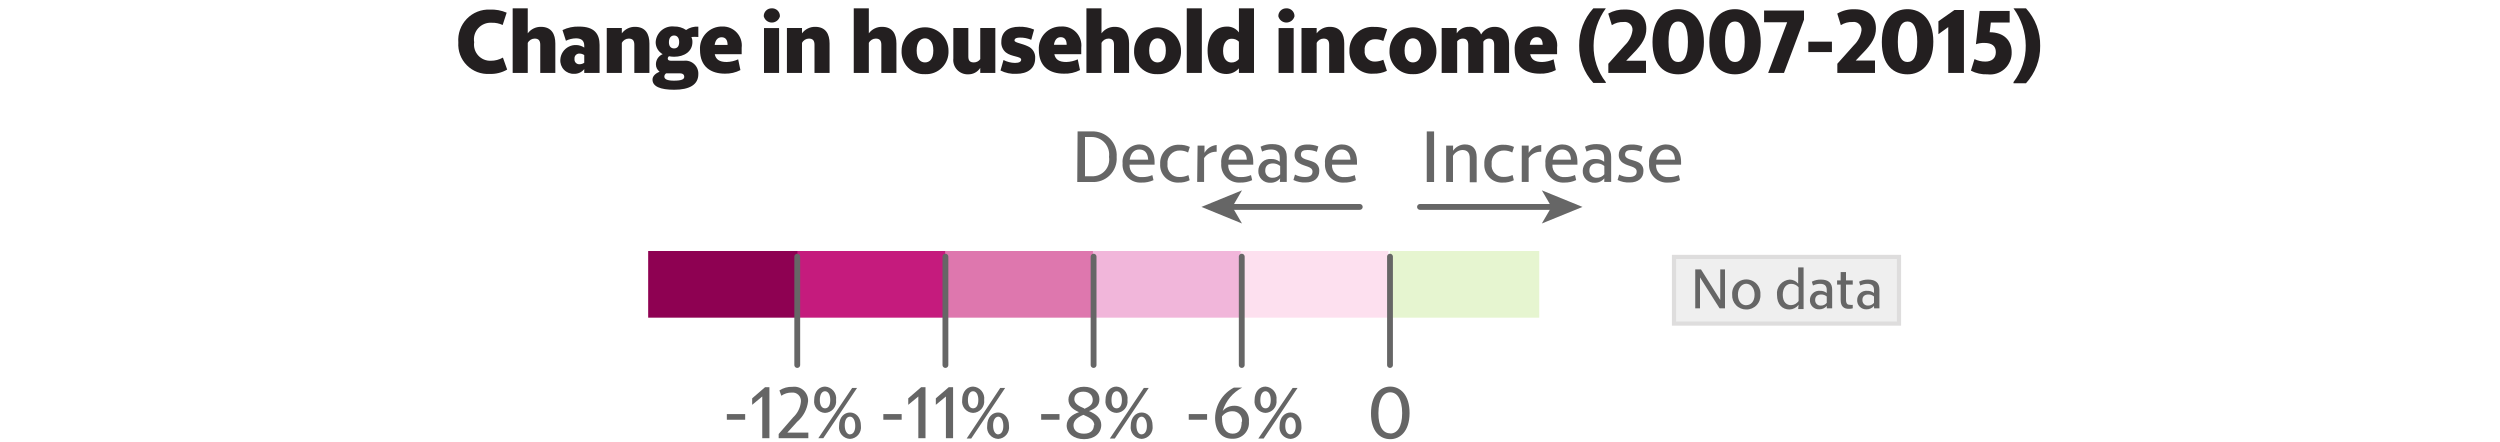
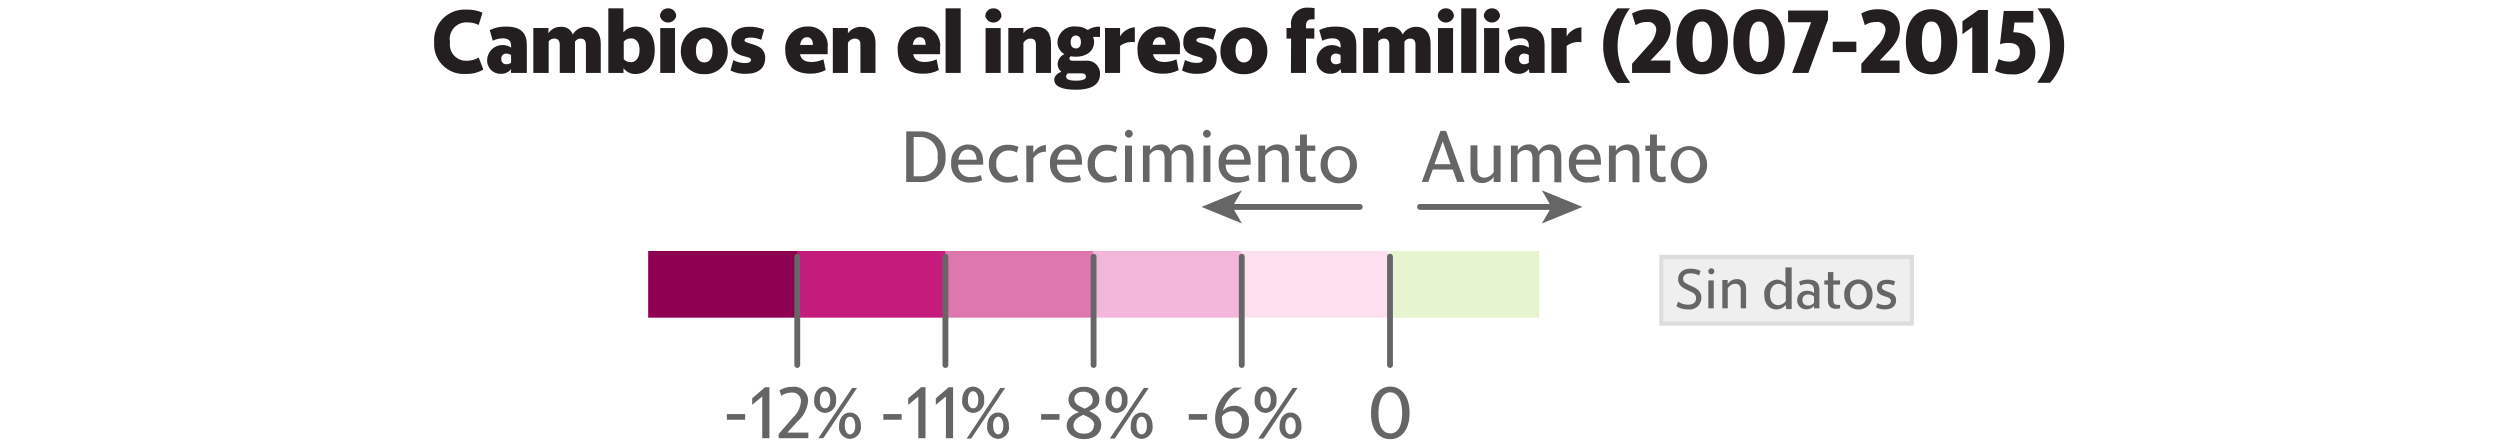
<svg xmlns="http://www.w3.org/2000/svg" viewBox="0 0 300 53">
  <g id="Work_area" data-name="Work area">
    <rect x="148.7" y="30.12" width="17.91" height="8" fill="#fde0ef" />
    <rect x="130.97" y="30.12" width="17.91" height="8" fill="#f1b6da" />
    <rect x="113.24" y="30.12" width="17.91" height="8" fill="#de77ae" />
    <rect x="95.51" y="30.12" width="17.91" height="8" fill="#c51b7d" />
    <rect x="77.78" y="30.12" width="17.91" height="8" fill="#8e0152" />
    <rect x="166.8" y="30.12" width="17.91" height="8" fill="#e6f5d0" />
    <line x1="95.67" y1="30.8" x2="95.67" y2="43.8" fill="none" stroke="#666" stroke-linecap="round" stroke-linejoin="round" stroke-width="0.7" />
    <line x1="113.45" y1="30.8" x2="113.45" y2="43.8" fill="none" stroke="#666" stroke-linecap="round" stroke-linejoin="round" stroke-width="0.7" />
    <line x1="131.23" y1="30.8" x2="131.23" y2="43.8" fill="none" stroke="#666" stroke-linecap="round" stroke-linejoin="round" stroke-width="0.7" />
    <line x1="149.01" y1="30.8" x2="149.01" y2="43.8" fill="none" stroke="#666" stroke-linecap="round" stroke-linejoin="round" stroke-width="0.7" />
    <line x1="166.8" y1="30.8" x2="166.8" y2="43.8" fill="none" stroke="#666" stroke-linecap="round" stroke-linejoin="round" stroke-width="0.7" />
    <path d="M87.22,50.37v-.68h2.2v.68Z" fill="#656565" />
    <path d="M91.47,47.58l-1.21,1V47.8l1.55-1.34h.52v6.12h-.86Z" fill="#656565" />
    <path d="M93.44,52.58v-.5l1.74-2a2.94,2.94,0,0,0,.93-1.87A1,1,0,0,0,95,47.11a2.08,2.08,0,0,0-1.24.38l-.23-.64a2.67,2.67,0,0,1,1.56-.43,1.66,1.66,0,0,1,1.88,1.74,3.77,3.77,0,0,1-1.31,2.45l-1.18,1.3H97v.67Z" fill="#656565" />
    <path d="M99,49.55A1.37,1.37,0,0,1,97.7,48c0-1.05.63-1.61,1.31-1.61A1.42,1.42,0,0,1,100.33,48,1.38,1.38,0,0,1,99,49.55Zm3.26-3h.59L98.8,52.58h-.6ZM99,49c.34,0,.63-.29.63-1s-.29-1.05-.63-1.05-.62.33-.62,1.05S98.68,49,99,49Zm3,3.67a1.38,1.38,0,0,1-1.31-1.57c0-1.05.63-1.6,1.31-1.6s1.31.55,1.31,1.6A1.39,1.39,0,0,1,102,52.67Zm0-.55c.32,0,.63-.3.63-1S102.36,50,102,50s-.63.33-.63,1.05S101.69,52.13,102,52.13Z" fill="#656565" />
    <path d="M106,50.37v-.68h2.2v.68Z" fill="#656565" />
    <path d="M110.2,47.58l-1.21,1V47.8l1.55-1.34h.52v6.12h-.86Z" fill="#656565" />
    <path d="M113.51,47.58l-1.21,1V47.8l1.55-1.34h.52v6.12h-.86Z" fill="#656565" />
    <path d="M116.77,49.55A1.37,1.37,0,0,1,115.46,48c0-1.05.63-1.61,1.31-1.61A1.42,1.42,0,0,1,118.1,48,1.38,1.38,0,0,1,116.77,49.55Zm3.26-3h.59l-4.07,6.07H116ZM116.77,49c.34,0,.63-.29.63-1s-.29-1.05-.63-1.05-.62.33-.62,1.05S116.44,49,116.77,49Zm3,3.67a1.38,1.38,0,0,1-1.31-1.57c0-1.05.63-1.6,1.31-1.6s1.31.55,1.31,1.6A1.39,1.39,0,0,1,119.8,52.67Zm0-.55c.32,0,.63-.3.63-1S120.12,50,119.8,50s-.63.33-.63,1.05S119.46,52.13,119.8,52.13Z" fill="#656565" />
    <path d="M124.94,50.37v-.68h2.2v.68Z" fill="#656565" />
    <path d="M128,51.06c0-.83.69-1.34,1.48-1.6-.73-.32-1.27-.74-1.27-1.52s.7-1.53,1.86-1.53,1.86.64,1.86,1.49-.54,1.14-1.25,1.43c.85.36,1.47.84,1.47,1.66,0,1-.82,1.71-2.06,1.71S128,52,128,51.06Zm3.32,0c0-.6-.48-.93-1.31-1.28-.66.27-1.19.66-1.19,1.26s.45,1,1.26,1S131.27,51.61,131.27,51Zm-1.19-2c.6-.27,1-.52,1-1.07S130.73,47,130,47s-1.08.39-1.08.91S129.46,48.74,130.09,49Z" fill="#656565" />
    <path d="M134,49.55A1.37,1.37,0,0,1,132.66,48c0-1.05.63-1.61,1.31-1.61A1.42,1.42,0,0,1,135.3,48,1.38,1.38,0,0,1,134,49.55Zm3.26-3h.59l-4.07,6.07h-.6ZM134,49c.34,0,.63-.29.63-1s-.29-1.05-.63-1.05-.62.33-.62,1.05S133.64,49,134,49Zm3,3.67a1.38,1.38,0,0,1-1.31-1.57c0-1.05.63-1.6,1.31-1.6s1.31.55,1.31,1.6A1.39,1.39,0,0,1,137,52.67Zm0-.55c.32,0,.63-.3.63-1S137.32,50,137,50s-.63.33-.63,1.05S136.66,52.13,137,52.13Z" fill="#656565" />
    <path d="M142.65,50.37v-.68h2.2v.68Z" fill="#656565" />
    <path d="M145.81,50.14a4.2,4.2,0,0,1,2.26-3.63h1v0a4.72,4.72,0,0,0-2.35,2.81,1.82,1.82,0,0,1,1.39-.63,1.73,1.73,0,0,1,1.76,1.89,1.9,1.9,0,0,1-1.93,2.07C146.62,52.69,145.81,51.75,145.81,50.14Zm3.23.48a1.12,1.12,0,0,0-1.16-1.27,1.53,1.53,0,0,0-1.24.62,1.64,1.64,0,0,0,0,.21c0,1.21.5,1.86,1.28,1.86S149,51.49,149,50.61Z" fill="#656565" />
    <path d="M151.86,49.55A1.37,1.37,0,0,1,150.55,48c0-1.05.63-1.61,1.31-1.61A1.42,1.42,0,0,1,153.18,48,1.38,1.38,0,0,1,151.86,49.55Zm3.26-3h.59l-4.07,6.07H151ZM151.86,49c.34,0,.63-.29.63-1s-.29-1.05-.63-1.05-.62.33-.62,1.05S151.53,49,151.86,49Zm3,3.67a1.38,1.38,0,0,1-1.31-1.57c0-1.05.63-1.6,1.31-1.6s1.31.55,1.31,1.6A1.39,1.39,0,0,1,154.89,52.67Zm0-.55c.32,0,.63-.3.63-1s-.31-1.05-.63-1.05-.63.33-.63,1.05S154.54,52.13,154.89,52.13Z" fill="#656565" />
    <path d="M166.83,52.7c-1.21,0-2.32-.91-2.31-3.12s1.11-3.19,2.31-3.19,2.33,1,2.32,3.19S168,52.7,166.83,52.7Zm0-.68c.82,0,1.43-.76,1.43-2.45s-.61-2.49-1.43-2.49-1.41.81-1.42,2.49S166,52,166.83,52Z" fill="#656565" />
    <line x1="170.4" y1="24.83" x2="186.44" y2="24.83" fill="none" stroke="#666" stroke-linecap="round" stroke-linejoin="round" stroke-width="0.7" />
    <polygon points="189.9 24.83 185.02 26.82 186.18 24.83 185.02 22.84 189.9 24.83" fill="#666" />
    <line x1="147.63" y1="24.83" x2="163.17" y2="24.83" fill="none" stroke="#666" stroke-linecap="round" stroke-linejoin="round" stroke-width="0.7" />
    <polygon points="144.17 24.83 149.04 26.82 147.88 24.83 149.04 22.84 144.17 24.83" fill="#666" />
-     <path d="M129.31,15.77H131a2.87,2.87,0,0,1,3,3.07,2.81,2.81,0,0,1-3,3h-1.73Zm.89.67v4.71H131a2,2,0,0,0,2.08-2.32,2.1,2.1,0,0,0-2.1-2.39Z" fill="#666" />
-     <path d="M137,21.91a2.14,2.14,0,0,1-2.29-2.31,2.08,2.08,0,0,1,2-2.27c1.11,0,1.84.73,1.84,2.11v.32h-3a1.39,1.39,0,0,0,1.53,1.49,2.83,2.83,0,0,0,1.2-.24l.14.61A3.2,3.2,0,0,1,137,21.91Zm-1.42-2.75h2.2c-.05-.87-.46-1.22-1.07-1.22S135.68,18.38,135.56,19.17Z" fill="#666" />
-     <path d="M142.76,21.63a2.81,2.81,0,0,1-1.32.28,2.1,2.1,0,0,1-2.22-2.24,2.18,2.18,0,0,1,2.28-2.3,2.9,2.9,0,0,1,1.28.26l-.21.67a2.14,2.14,0,0,0-1-.24,1.45,1.45,0,0,0-1.47,1.61,1.39,1.39,0,0,0,1.45,1.57,2.38,2.38,0,0,0,1.06-.23Z" fill="#666" />
-     <path d="M143.71,17.47h.83v.87A1.86,1.86,0,0,1,146,17.4v.81a1.72,1.72,0,0,0-1.51.76v2.86h-.83Z" fill="#666" />
-     <path d="M148.84,21.91a2.14,2.14,0,0,1-2.29-2.31,2.08,2.08,0,0,1,2-2.27c1.11,0,1.84.73,1.84,2.11v.32h-3a1.39,1.39,0,0,0,1.53,1.49,2.83,2.83,0,0,0,1.2-.24l.14.61A3.2,3.2,0,0,1,148.84,21.91Zm-1.42-2.75h2.2c-.05-.87-.46-1.22-1.07-1.22S147.53,18.38,147.42,19.17Z" fill="#666" />
-     <path d="M153.62,21.4a1.45,1.45,0,0,1-1.14.53A1.37,1.37,0,0,1,151,20.49a1.42,1.42,0,0,1,1.57-1.41,1.54,1.54,0,0,1,1,.33v-.47c0-.72-.4-1-1.05-1a2.5,2.5,0,0,0-1.07.25l-.18-.59a3,3,0,0,1,1.4-.31c1.18,0,1.74.54,1.74,1.54v3h-.83Zm0-.48v-1a1.34,1.34,0,0,0-.86-.31c-.52,0-.93.24-.93.83a.82.82,0,0,0,.87.89A1.14,1.14,0,0,0,153.62,20.92Z" fill="#666" />
-     <path d="M156.89,18c-.49,0-.78.14-.78.55,0,.6.88.58,1.56.91a1.08,1.08,0,0,1,.64,1.08c0,.83-.62,1.36-1.66,1.36a3,3,0,0,1-1.44-.3l.19-.65a2.5,2.5,0,0,0,1.19.29c.68,0,.91-.28.91-.65,0-.64-.95-.59-1.58-1a1.1,1.1,0,0,1-.57-1c0-.81.6-1.25,1.51-1.25a3.5,3.5,0,0,1,1.34.23l-.18.65A2.83,2.83,0,0,0,156.89,18Z" fill="#666" />
-     <path d="M161.28,21.91A2.14,2.14,0,0,1,159,19.6a2.08,2.08,0,0,1,2-2.27c1.11,0,1.84.73,1.84,2.11v.32h-3a1.39,1.39,0,0,0,1.53,1.49,2.83,2.83,0,0,0,1.2-.24l.14.61A3.2,3.2,0,0,1,161.28,21.91Zm-1.42-2.75h2.2c-.05-.87-.46-1.22-1.07-1.22S160,18.38,159.85,19.17Z" fill="#666" />
-     <path d="M171.21,15.77h.88v6.07h-.88Z" fill="#666" />
-     <path d="M173.54,21.83V17.47h.83v.62a1.74,1.74,0,0,1,1.41-.76c.95,0,1.42.55,1.42,1.54v3h-.83V19c0-.7-.31-1-.89-1a1.38,1.38,0,0,0-1.12.7v3.14Z" fill="#666" />
-     <path d="M181.66,21.63a2.81,2.81,0,0,1-1.32.28,2.1,2.1,0,0,1-2.22-2.24,2.18,2.18,0,0,1,2.28-2.3,2.9,2.9,0,0,1,1.28.26l-.21.67a2.14,2.14,0,0,0-1-.24A1.45,1.45,0,0,0,179,19.66a1.39,1.39,0,0,0,1.45,1.57,2.38,2.38,0,0,0,1.06-.23Z" fill="#666" />
-     <path d="M182.61,17.47h.83v.87a1.86,1.86,0,0,1,1.51-.94v.81a1.72,1.72,0,0,0-1.51.76v2.86h-.83Z" fill="#666" />
-     <path d="M187.74,21.91a2.14,2.14,0,0,1-2.29-2.31,2.08,2.08,0,0,1,2-2.27c1.11,0,1.84.73,1.84,2.11v.32h-3a1.39,1.39,0,0,0,1.53,1.49A2.83,2.83,0,0,0,189,21l.14.61A3.2,3.2,0,0,1,187.74,21.91Zm-1.42-2.75h2.2c-.05-.87-.46-1.22-1.07-1.22S186.43,18.38,186.32,19.17Z" fill="#666" />
-     <path d="M192.52,21.4a1.45,1.45,0,0,1-1.14.53,1.37,1.37,0,0,1-1.45-1.44,1.42,1.42,0,0,1,1.57-1.41,1.54,1.54,0,0,1,1,.33v-.47c0-.72-.4-1-1.05-1a2.5,2.5,0,0,0-1.07.25l-.18-.59a3,3,0,0,1,1.4-.31c1.18,0,1.74.54,1.74,1.54v3h-.83Zm0-.48v-1a1.34,1.34,0,0,0-.86-.31c-.52,0-.93.24-.93.83a.82.82,0,0,0,.87.89A1.14,1.14,0,0,0,192.52,20.92Z" fill="#666" />
-     <path d="M195.79,18c-.49,0-.78.14-.78.55,0,.6.88.58,1.56.91a1.08,1.08,0,0,1,.64,1.08c0,.83-.62,1.36-1.66,1.36a3,3,0,0,1-1.44-.3l.19-.65a2.5,2.5,0,0,0,1.19.29c.68,0,.91-.28.91-.65,0-.64-.95-.59-1.58-1a1.1,1.1,0,0,1-.57-1c0-.81.6-1.25,1.51-1.25a3.5,3.5,0,0,1,1.34.23l-.18.65A2.83,2.83,0,0,0,195.79,18Z" fill="#666" />
-     <path d="M200.18,21.91a2.14,2.14,0,0,1-2.29-2.31,2.08,2.08,0,0,1,2-2.27c1.11,0,1.84.73,1.84,2.11v.32h-3a1.39,1.39,0,0,0,1.53,1.49,2.83,2.83,0,0,0,1.2-.24l.14.61A3.2,3.2,0,0,1,200.18,21.91Zm-1.42-2.75H201c-.05-.87-.46-1.22-1.07-1.22S198.87,18.38,198.75,19.17Z" fill="#666" />
-     <path d="M60.86,8.35a3.89,3.89,0,0,1-2.11.52A3.54,3.54,0,0,1,55,5.09a3.65,3.65,0,0,1,3.8-3.94,4.59,4.59,0,0,1,2,.37L60.32,3A2.89,2.89,0,0,0,59,2.73a2,2,0,0,0-2.1,2.34,1.94,1.94,0,0,0,2,2.22,2.9,2.9,0,0,0,1.45-.38Z" fill="#231f20" />
-     <path d="M61.52,8.75V1h1.81V4a1.94,1.94,0,0,1,1.58-.78c1.27,0,1.73.87,1.73,2V8.75H64.83V5.38c0-.51-.2-.75-.67-.75a.94.94,0,0,0-.83.52v3.6Z" fill="#231f20" />
-     <path d="M70.11,8.29a1.49,1.49,0,0,1-1.22.57,1.59,1.59,0,0,1-1.65-1.72,1.85,1.85,0,0,1,2.87-1.43V5.48c0-.71-.48-.88-1-.88a2.83,2.83,0,0,0-1.2.29L67.5,3.61a4.22,4.22,0,0,1,2-.42c1.8,0,2.45.85,2.45,2.2V8.75H70.11Zm0-.77V6.61a1,1,0,0,0-.57-.18.57.57,0,0,0-.6.64.57.57,0,0,0,.6.64A1,1,0,0,0,70.11,7.53Z" fill="#231f20" />
-     <path d="M72.81,8.75V3.36h1.81V4a1.94,1.94,0,0,1,1.58-.78c1.27,0,1.73.87,1.73,2V8.75H76.12V5.38c0-.51-.2-.75-.67-.75a.94.94,0,0,0-.83.52v3.6Z" fill="#231f20" />
-     <path d="M80.9,10.77c-1.68,0-2.6-.4-2.6-1.22,0-.44.39-.75.85-.95a1.06,1.06,0,0,1-.44-.87,1.31,1.31,0,0,1,.81-1.23,1.64,1.64,0,0,1-.84-1.45,2,2,0,0,1,2.23-1.87,2.4,2.4,0,0,1,1.42.42A2.28,2.28,0,0,1,83.8,3.2V4.44a4,4,0,0,0-.83,0,1.36,1.36,0,0,1,.12.61c0,1.14-1,1.76-2.18,1.76a3.2,3.2,0,0,1-.63-.06.35.35,0,0,0-.15.28c0,.17.13.26.41.26h1.51A1.55,1.55,0,0,1,83.8,8.9C83.8,10.18,82.71,10.77,80.9,10.77Zm1.21-1.56c0-.2-.11-.41-.54-.41H79.94a.47.47,0,0,0-.22.39c0,.3.33.49,1.14.49C81.84,9.68,82.11,9.5,82.11,9.21ZM80.89,5.81c.3,0,.61-.16.61-.76s-.31-.79-.61-.79-.61.2-.62.79S80.59,5.81,80.89,5.81Z" fill="#231f20" />
-     <path d="M87,8.84c-1.67,0-3-.8-3-2.86a2.63,2.63,0,0,1,2.7-2.8A2.27,2.27,0,0,1,89,5.74V6.5H85.77c.13.64.56.94,1.44.94a3.53,3.53,0,0,0,1.37-.32l.27,1.29A3.86,3.86,0,0,1,87,8.84ZM85.76,5.39h1.55c0-.59-.24-.92-.72-.92S85.84,4.84,85.76,5.39Z" fill="#231f20" />
-     <path d="M92.59,1a.93.93,0,0,1,1,.95,1,1,0,0,1-1.94,0A.93.93,0,0,1,92.59,1Zm-.91,2.37h1.81V8.75H91.68Z" fill="#231f20" />
-     <path d="M94.43,8.75V3.36h1.81V4a1.94,1.94,0,0,1,1.58-.78c1.27,0,1.73.87,1.73,2V8.75H97.74V5.38c0-.51-.2-.75-.67-.75a.94.94,0,0,0-.83.52v3.6Z" fill="#231f20" />
-     <path d="M102.45,8.75V1h1.81V4a1.94,1.94,0,0,1,1.58-.78c1.27,0,1.73.87,1.73,2V8.75h-1.81V5.38c0-.51-.2-.75-.67-.75a.94.94,0,0,0-.83.52v3.6Z" fill="#231f20" />
-     <path d="M111,8.9a2.68,2.68,0,0,1-2.81-2.81,2.81,2.81,0,1,1,5.63,0A2.68,2.68,0,0,1,111,8.9Zm0-1.41c.51,0,1-.35,1-1.42s-.48-1.47-1-1.47-1,.41-1,1.47S110.49,7.49,111,7.49Z" fill="#231f20" />
-     <path d="M117.63,8.15a1.68,1.68,0,0,1-1.46.77A1.72,1.72,0,0,1,114.4,7V3.36h1.8V6.78c0,.51.2.71.67.71a.94.94,0,0,0,.76-.39V3.36h1.81V8.75h-1.81Z" fill="#231f20" />
-     <path d="M122.4,4.51c-.37,0-.66.08-.66.35s.89.34,1.64.71A1.44,1.44,0,0,1,124.22,7c0,1.22-.91,1.86-2.26,1.86a3.73,3.73,0,0,1-1.9-.4l.36-1.26a3.08,3.08,0,0,0,1.38.35c.52,0,.74-.16.74-.39,0-.42-1.15-.32-1.84-.87A1.53,1.53,0,0,1,120.16,5c0-1.2.86-1.79,2.14-1.79a4.18,4.18,0,0,1,1.79.34l-.34,1.23A3.36,3.36,0,0,0,122.4,4.51Z" fill="#231f20" />
-     <path d="M127.66,8.84c-1.67,0-3-.8-3-2.86a2.63,2.63,0,0,1,2.7-2.8,2.27,2.27,0,0,1,2.39,2.55V6.5h-3.23c.13.64.56.94,1.44.94a3.53,3.53,0,0,0,1.37-.32l.27,1.29A3.86,3.86,0,0,1,127.66,8.84Zm-1.19-3.46H128c0-.59-.24-.92-.72-.92S126.55,4.84,126.47,5.39Z" fill="#231f20" />
-     <path d="M130.37,8.75V1h1.81V4a1.94,1.94,0,0,1,1.58-.78c1.27,0,1.73.87,1.73,2V8.75h-1.81V5.38c0-.51-.2-.75-.67-.75a.94.94,0,0,0-.83.52v3.6Z" fill="#231f20" />
-     <path d="M138.9,8.9a2.68,2.68,0,0,1-2.81-2.81,2.81,2.81,0,1,1,5.63,0A2.68,2.68,0,0,1,138.9,8.9Zm0-1.41c.51,0,1-.35,1-1.42s-.48-1.47-1-1.47-1,.41-1,1.47S138.41,7.49,138.9,7.49Z" fill="#231f20" />
-     <path d="M142.41,1h1.81V8.75h-1.81Z" fill="#231f20" />
-     <path d="M148.67,8.2a2,2,0,0,1-1.48.68c-1.32,0-2.28-.89-2.28-2.81s1-2.88,2.31-2.88a1.72,1.72,0,0,1,1.45.7V1h1.81V8.75h-1.81Zm0-1.11V5a1.19,1.19,0,0,0-.9-.35c-.47,0-1,.39-1,1.46s.56,1.39,1,1.39A1.14,1.14,0,0,0,148.67,7.09Z" fill="#231f20" />
-     <path d="M154.34,1a.93.93,0,0,1,1,.95,1,1,0,0,1-1.94,0A.93.93,0,0,1,154.34,1Zm-.91,2.37h1.81V8.75h-1.81Z" fill="#231f20" />
-     <path d="M156.18,8.75V3.36H158V4a1.94,1.94,0,0,1,1.58-.78c1.27,0,1.73.87,1.73,2V8.75h-1.81V5.38c0-.51-.2-.75-.67-.75a.94.94,0,0,0-.83.52v3.6Z" fill="#231f20" />
-     <path d="M166.43,8.5a3.44,3.44,0,0,1-1.61.34,2.67,2.67,0,0,1-2.89-2.77,2.77,2.77,0,0,1,3-2.84,3.7,3.7,0,0,1,1.53.28L166,4.92a2.22,2.22,0,0,0-1-.21,1.2,1.2,0,0,0-1.24,1.35A1.19,1.19,0,0,0,165,7.39a2.58,2.58,0,0,0,1-.22Z" fill="#231f20" />
-     <path d="M169.55,8.9a2.68,2.68,0,0,1-2.81-2.81,2.81,2.81,0,1,1,5.63,0A2.68,2.68,0,0,1,169.55,8.9Zm0-1.41c.51,0,1-.35,1-1.42s-.48-1.47-1-1.47-1,.41-1,1.47S169.06,7.49,169.55,7.49Z" fill="#231f20" />
-     <path d="M173,8.75V3.36h1.81V4a1.69,1.69,0,0,1,1.48-.78,1.4,1.4,0,0,1,1.44.92,1.85,1.85,0,0,1,1.63-.92c1.2,0,1.73.88,1.73,2V8.75H179.3V5.39c0-.51-.2-.76-.65-.76A.79.79,0,0,0,178,5V8.75h-1.81V5.39c0-.51-.21-.76-.66-.76a.83.83,0,0,0-.67.33V8.75Z" fill="#231f20" />
-     <path d="M184.76,8.84c-1.67,0-3-.8-3-2.86a2.63,2.63,0,0,1,2.7-2.8,2.27,2.27,0,0,1,2.39,2.55V6.5h-3.23c.13.64.56.94,1.44.94a3.53,3.53,0,0,0,1.37-.32l.27,1.29A3.86,3.86,0,0,1,184.76,8.84Zm-1.19-3.46h1.55c0-.59-.24-.92-.72-.92S183.65,4.84,183.57,5.39Z" fill="#231f20" />
-     <path d="M191.23,5.47a7,7,0,0,0,1.47,4.39v.09h-1.5a6.48,6.48,0,0,1-1.7-4.48A6.5,6.5,0,0,1,191.2,1h1.5V1A7.69,7.69,0,0,0,191.23,5.47Z" fill="#231f20" />
-     <path d="M193,8.75V7.65l2-2.24a3,3,0,0,0,.9-1.77.93.93,0,0,0-1.07-1,2.42,2.42,0,0,0-1.41.38l-.43-1.39A3.88,3.88,0,0,1,195,1.14c1.72,0,2.56.91,2.56,2.29,0,1-.42,1.81-1.6,3l-.82.86h2.38V8.75Z" fill="#231f20" />
-     <path d="M201.38,8.92c-1.58,0-3.08-1-3.08-3.87s1.5-3.95,3.08-3.95,3.09,1.14,3.09,3.95S203,8.92,201.38,8.92Zm0-1.48c.71,0,1.17-.66,1.17-2.41s-.46-2.45-1.17-2.45-1.16.69-1.16,2.45S200.68,7.44,201.38,7.44Z" fill="#231f20" />
-     <path d="M208.2,8.92c-1.58,0-3.08-1-3.08-3.87s1.5-3.95,3.08-3.95,3.09,1.14,3.09,3.95S209.79,8.92,208.2,8.92Zm0-1.48c.71,0,1.17-.66,1.17-2.41s-.46-2.45-1.17-2.45S207,3.27,207,5,207.5,7.44,208.2,7.44Z" fill="#231f20" />
-     <path d="M212.18,8.75l2.28-6.08h-2.77V1.26h4.79v1.1l-2.4,6.39Z" fill="#231f20" />
-     <path d="M217,6.25V5h2.83V6.25Z" fill="#231f20" />
-     <path d="M220.48,8.75V7.65l2-2.24a3,3,0,0,0,.9-1.77.93.93,0,0,0-1.07-1,2.42,2.42,0,0,0-1.41.38l-.43-1.39a3.88,3.88,0,0,1,2.08-.52c1.72,0,2.56.91,2.56,2.29,0,1-.42,1.81-1.6,3l-.82.86H225V8.75Z" fill="#231f20" />
-     <path d="M228.9,8.92c-1.58,0-3.08-1-3.08-3.87s1.5-3.95,3.08-3.95S232,2.24,232,5,230.49,8.92,228.9,8.92Zm0-1.48c.71,0,1.17-.66,1.17-2.41s-.46-2.45-1.17-2.45-1.16.69-1.16,2.45S228.2,7.44,228.9,7.44Z" fill="#231f20" />
-     <path d="M233.79,3.25l-1.18.85V2.55l1.92-1.35h1.14V8.75h-1.88Z" fill="#231f20" />
-     <path d="M236.51,8.48l.43-1.39a2.88,2.88,0,0,0,1.29.3c.78,0,1.27-.39,1.27-1.14s-.49-1.1-1.39-1.1a2.84,2.84,0,0,0-1,.16l0,0,.45-4h3.6V2.7h-2.26l-.14,1.17c1.72,0,2.64,1,2.64,2.38a2.59,2.59,0,0,1-2.91,2.67A3.93,3.93,0,0,1,236.51,8.48Z" fill="#231f20" />
-     <path d="M241.62,1h1.5a6.5,6.5,0,0,1,1.7,4.51,6.48,6.48,0,0,1-1.7,4.48h-1.5V9.85a7,7,0,0,0,1.47-4.39A7.69,7.69,0,0,0,241.62,1Z" fill="#231f20" />
-     <rect x="200.88" y="30.83" width="27" height="8" fill="#efefef" stroke="#dedddd" stroke-miterlimit="10" stroke-width="0.5" />
-     <path d="M203.43,37V32.33h.69L206.43,36V32.33H207V37h-.65L204,33.29V37Z" fill="#666" />
-     <path d="M209.55,37.14a1.68,1.68,0,0,1-1.69-1.78,1.7,1.7,0,1,1,3.39,0A1.67,1.67,0,0,1,209.55,37.14Zm0-.52c.55,0,1-.43,1-1.26s-.49-1.31-1-1.31-1,.48-1,1.31S209,36.63,209.55,36.63Z" fill="#666" />
-     <path d="M215.83,36.58a1.44,1.44,0,0,1-1.09.56c-.84,0-1.5-.57-1.5-1.76a1.65,1.65,0,0,1,1.54-1.83,1.33,1.33,0,0,1,1,.49V32.09h.65v5h-.65Zm0-.45V34.47a1.16,1.16,0,0,0-.9-.41c-.53,0-1,.43-1,1.32s.48,1.24,1,1.24A1.17,1.17,0,0,0,215.83,36.13Z" fill="#666" />
-     <path d="M219.21,36.71a1.13,1.13,0,0,1-.89.41A1.07,1.07,0,0,1,217.19,36a1.1,1.1,0,0,1,1.22-1.1,1.19,1.19,0,0,1,.8.26V34.8c0-.56-.31-.74-.82-.74a2,2,0,0,0-.83.2l-.14-.46a2.31,2.31,0,0,1,1.09-.25c.92,0,1.35.42,1.35,1.2V37h-.64Zm0-.37v-.76a1,1,0,0,0-.67-.24c-.41,0-.72.19-.72.64a.64.64,0,0,0,.68.69A.89.89,0,0,0,219.21,36.34Z" fill="#666" />
-     <path d="M220.88,36V34.15h-.43v-.5h.43v-1h.64v1h.81v.5h-.81v1.8c0,.5.17.63.49.63a1.1,1.1,0,0,0,.32,0V37a1.55,1.55,0,0,1-.44.06C221.26,37.08,220.88,36.76,220.88,36Z" fill="#666" />
-     <path d="M224.88,36.71a1.13,1.13,0,0,1-.89.41A1.07,1.07,0,0,1,222.86,36a1.1,1.1,0,0,1,1.22-1.1,1.19,1.19,0,0,1,.8.26V34.8c0-.56-.31-.74-.82-.74a2,2,0,0,0-.83.2l-.14-.46a2.31,2.31,0,0,1,1.09-.25c.92,0,1.35.42,1.35,1.2V37h-.64Zm0-.37v-.76a1,1,0,0,0-.67-.24c-.41,0-.72.19-.72.64a.64.64,0,0,0,.68.69A.89.89,0,0,0,224.88,36.34Z" fill="#666" />
+     <path d="M108.75,15.77h1.72a2.87,2.87,0,0,1,3,3.07,2.81,2.81,0,0,1-3,3h-1.73Zm.89.67v4.71h.79a2,2,0,0,0,2.08-2.32,2.1,2.1,0,0,0-2.1-2.39Z" fill="#666" />
+     <path d="M116.43,21.91a2.14,2.14,0,0,1-2.29-2.31,2.08,2.08,0,0,1,2-2.27c1.11,0,1.84.73,1.84,2.11v.32h-3a1.39,1.39,0,0,0,1.53,1.49,2.83,2.83,0,0,0,1.2-.24l.14.61A3.2,3.2,0,0,1,116.43,21.91ZM115,19.17h2.2c-.05-.87-.46-1.22-1.07-1.22S115.12,18.38,115,19.17Z" fill="#666" />
+     <path d="M122.21,21.63a2.81,2.81,0,0,1-1.32.28,2.1,2.1,0,0,1-2.22-2.24,2.18,2.18,0,0,1,2.28-2.3,2.9,2.9,0,0,1,1.28.26l-.21.67a2.14,2.14,0,0,0-1-.24,1.45,1.45,0,0,0-1.47,1.61A1.39,1.39,0,0,0,121,21.23,2.38,2.38,0,0,0,122,21Z" fill="#666" />
+     <path d="M123.15,17.47H124v.87a1.86,1.86,0,0,1,1.51-.94v.81A1.72,1.72,0,0,0,124,19v2.86h-.83Z" fill="#666" />
+     <path d="M128.28,21.91A2.14,2.14,0,0,1,126,19.6a2.08,2.08,0,0,1,2-2.27c1.11,0,1.84.73,1.84,2.11v.32h-3a1.39,1.39,0,0,0,1.53,1.49,2.83,2.83,0,0,0,1.2-.24l.14.61A3.2,3.2,0,0,1,128.28,21.91Zm-1.42-2.75h2.2c-.05-.87-.46-1.22-1.07-1.22S127,18.38,126.86,19.17Z" fill="#666" />
+     <path d="M134.06,21.63a2.81,2.81,0,0,1-1.32.28,2.1,2.1,0,0,1-2.22-2.24,2.18,2.18,0,0,1,2.28-2.3,2.9,2.9,0,0,1,1.28.26l-.21.67a2.14,2.14,0,0,0-1-.24,1.45,1.45,0,0,0-1.47,1.61,1.39,1.39,0,0,0,1.45,1.57,2.38,2.38,0,0,0,1.06-.23Z" fill="#666" />
+     <path d="M135.46,15.58a.47.47,0,0,1,0,.94.47.47,0,1,1,0-.94ZM135,17.47h.84v4.37H135Z" fill="#666" />
+     <path d="M137.15,21.83V17.47H138v.59a1.48,1.48,0,0,1,1.28-.73,1.11,1.11,0,0,1,1.21.85,1.54,1.54,0,0,1,1.39-.85c.89,0,1.34.55,1.34,1.54v3h-.84V19c0-.7-.24-1-.79-1a1.16,1.16,0,0,0-1,.65v3.2h-.84V19c0-.7-.25-1-.81-1a1.16,1.16,0,0,0-1,.62v3.22Z" fill="#666" />
+     <path d="M144.83,15.58a.47.47,0,0,1,0,.94.47.47,0,1,1,0-.94Zm-.42,1.88h.84v4.37h-.84Z" fill="#666" />
+     <path d="M148.53,21.91a2.14,2.14,0,0,1-2.29-2.31,2.08,2.08,0,0,1,2-2.27c1.11,0,1.84.73,1.84,2.11v.32h-3a1.39,1.39,0,0,0,1.53,1.49,2.83,2.83,0,0,0,1.2-.24l.14.61A3.2,3.2,0,0,1,148.53,21.91Zm-1.42-2.75h2.2c-.05-.87-.46-1.22-1.07-1.22S147.23,18.38,147.11,19.17Z" fill="#666" />
+     <path d="M151,21.83V17.47h.83v.62a1.74,1.74,0,0,1,1.41-.76c.95,0,1.42.55,1.42,1.54v3h-.83V19c0-.7-.31-1-.89-1a1.38,1.38,0,0,0-1.12.7v3.14Z" fill="#666" />
+     <path d="M156,20.47V18.11h-.56v-.64H156V16.14h.83v1.32h1v.64h-1v2.31c0,.64.22.81.63.81a1.43,1.43,0,0,0,.41-.06v.64a2,2,0,0,1-.57.07C156.45,21.88,156,21.46,156,20.47Z" fill="#666" />
+     <path d="M160.65,22a2.16,2.16,0,0,1-2.18-2.29,2.18,2.18,0,1,1,4.36,0A2.15,2.15,0,0,1,160.65,22Zm0-.67c.7,0,1.34-.56,1.34-1.62S161.36,18,160.65,18s-1.33.61-1.33,1.68S160,21.29,160.65,21.29Z" fill="#666" />
+     <path d="M172.85,15.71h.68l2.22,6.12h-.89l-.53-1.49h-2.4l-.53,1.49h-.78Zm.28,1.26-1,2.73h1.94Z" fill="#666" />
+     <path d="M179.24,21.21a1.61,1.61,0,0,1-1.36.76c-.91,0-1.42-.53-1.42-1.53v-3h.83v2.88c0,.71.29,1,.86,1a1.38,1.38,0,0,0,1.09-.66V17.47h.83v4.37h-.83Z" fill="#666" />
+     <path d="M181.31,21.83V17.47h.83v.59a1.48,1.48,0,0,1,1.28-.73,1.11,1.11,0,0,1,1.21.85,1.54,1.54,0,0,1,1.39-.85c.89,0,1.34.55,1.34,1.54v3h-.84V19c0-.7-.24-1-.79-1a1.16,1.16,0,0,0-1,.65v3.2h-.84V19c0-.7-.25-1-.81-1a1.16,1.16,0,0,0-1,.62v3.22Z" fill="#666" />
+     <path d="M190.56,21.91a2.14,2.14,0,0,1-2.29-2.31,2.08,2.08,0,0,1,2-2.27c1.11,0,1.84.73,1.84,2.11v.32h-3a1.39,1.39,0,0,0,1.53,1.49,2.83,2.83,0,0,0,1.2-.24l.14.61A3.2,3.2,0,0,1,190.56,21.91Zm-1.42-2.75h2.2c-.05-.87-.46-1.22-1.07-1.22S189.25,18.38,189.13,19.17Z" fill="#666" />
+     <path d="M193.07,21.83V17.47h.83v.62a1.74,1.74,0,0,1,1.41-.76c.95,0,1.42.55,1.42,1.54v3h-.83V19c0-.7-.31-1-.89-1a1.38,1.38,0,0,0-1.12.7v3.14Z" fill="#666" />
+     <path d="M198,20.47V18.11h-.56v-.64H198V16.14h.83v1.32h1v.64h-1v2.31c0,.64.22.81.63.81a1.43,1.43,0,0,0,.41-.06v.64a2,2,0,0,1-.57.07C198.48,21.88,198,21.46,198,20.47Z" fill="#666" />
+     <path d="M202.67,22a2.16,2.16,0,0,1-2.18-2.29,2.18,2.18,0,1,1,4.36,0A2.15,2.15,0,0,1,202.67,22Zm0-.67c.7,0,1.34-.56,1.34-1.62S203.38,18,202.67,18s-1.33.61-1.33,1.68S202,21.29,202.67,21.29Z" fill="#666" />
+     <path d="M58,8.35a3.89,3.89,0,0,1-2.11.52,3.54,3.54,0,0,1-3.79-3.78,3.65,3.65,0,0,1,3.8-3.94,4.59,4.59,0,0,1,2,.37L57.44,3a2.89,2.89,0,0,0-1.29-.31A2,2,0,0,0,54,5.07a1.94,1.94,0,0,0,2,2.22,2.9,2.9,0,0,0,1.45-.38Z" fill="#231f20" />
+     <path d="M61.33,8.29a1.49,1.49,0,0,1-1.22.57,1.59,1.59,0,0,1-1.65-1.72,1.85,1.85,0,0,1,2.87-1.43V5.48c0-.71-.48-.88-1-.88a2.83,2.83,0,0,0-1.2.29l-.36-1.28a4.22,4.22,0,0,1,2-.42c1.8,0,2.45.85,2.45,2.2V8.75H61.33Zm0-.77V6.61a1,1,0,0,0-.57-.18.57.57,0,0,0-.6.64.57.57,0,0,0,.6.64A1,1,0,0,0,61.33,7.53Z" fill="#231f20" />
+     <path d="M64,8.75V3.36h1.81V4a1.69,1.69,0,0,1,1.48-.78,1.4,1.4,0,0,1,1.44.92,1.85,1.85,0,0,1,1.63-.92c1.2,0,1.73.88,1.73,2V8.75H70.31V5.39c0-.51-.2-.76-.65-.76A.79.79,0,0,0,69,5V8.75H67.17V5.39c0-.51-.21-.76-.66-.76a.83.83,0,0,0-.67.33V8.75Z" fill="#231f20" />
+     <path d="M74.82,8.18v.57H73V1h1.81V3.87a2,2,0,0,1,1.48-.68c1.32,0,2.28.89,2.28,2.81s-1,2.88-2.31,2.88A1.72,1.72,0,0,1,74.82,8.18ZM76.75,6c0-1.07-.56-1.39-1-1.39a1.13,1.13,0,0,0-.9.37V7.11a1.19,1.19,0,0,0,.9.35C76.19,7.46,76.75,7.07,76.75,6Z" fill="#231f20" />
+     <path d="M80.14,1a.93.93,0,0,1,1,.95,1,1,0,0,1-1.94,0A.93.93,0,0,1,80.14,1Zm-.91,2.37H81V8.75H79.23Z" fill="#231f20" />
+     <path d="M84.51,8.9A2.68,2.68,0,0,1,81.7,6.09a2.81,2.81,0,1,1,5.63,0A2.68,2.68,0,0,1,84.51,8.9Zm0-1.41c.51,0,1-.35,1-1.42S85,4.6,84.51,4.6s-1,.41-1,1.47S84,7.49,84.51,7.49Z" fill="#231f20" />
+     <path d="M90,4.51c-.37,0-.66.08-.66.35s.89.34,1.64.71A1.44,1.44,0,0,1,91.82,7c0,1.22-.91,1.86-2.26,1.86a3.73,3.73,0,0,1-1.9-.4L88,7.22a3.08,3.08,0,0,0,1.38.35c.52,0,.74-.16.74-.39,0-.42-1.15-.32-1.84-.87A1.53,1.53,0,0,1,87.76,5c0-1.2.86-1.79,2.14-1.79a4.18,4.18,0,0,1,1.79.34l-.34,1.23A3.36,3.36,0,0,0,90,4.51Z" fill="#231f20" />
+     <path d="M97.23,8.84c-1.67,0-3-.8-3-2.86a2.63,2.63,0,0,1,2.7-2.8,2.27,2.27,0,0,1,2.39,2.55V6.5H96c.13.64.56.94,1.44.94a3.53,3.53,0,0,0,1.37-.32l.27,1.29A3.86,3.86,0,0,1,97.23,8.84ZM96,5.39h1.55c0-.59-.24-.92-.72-.92S96.12,4.84,96,5.39Z" fill="#231f20" />
+     <path d="M99.94,8.75V3.36h1.81V4a1.94,1.94,0,0,1,1.58-.78c1.27,0,1.73.87,1.73,2V8.75h-1.81V5.38c0-.51-.2-.75-.67-.75a.94.94,0,0,0-.83.52v3.6Z" fill="#231f20" />
+     <path d="M110.72,8.84c-1.67,0-3-.8-3-2.86a2.63,2.63,0,0,1,2.7-2.8,2.27,2.27,0,0,1,2.39,2.55V6.5h-3.23c.13.64.56.94,1.44.94a3.53,3.53,0,0,0,1.37-.32l.27,1.29A3.86,3.86,0,0,1,110.72,8.84Zm-1.19-3.46h1.55c0-.59-.24-.92-.72-.92S109.61,4.84,109.53,5.39Z" fill="#231f20" />
+     <path d="M113.47,1h1.81V8.75h-1.81Z" fill="#231f20" />
+     <path d="M119.18,1a.93.93,0,0,1,1,.95,1,1,0,0,1-1.94,0A.93.93,0,0,1,119.18,1Zm-.91,2.37h1.81V8.75h-1.81Z" fill="#231f20" />
+     <path d="M121,8.75V3.36h1.81V4a1.94,1.94,0,0,1,1.58-.78c1.27,0,1.73.87,1.73,2V8.75h-1.81V5.38c0-.51-.2-.75-.67-.75a.94.94,0,0,0-.83.52v3.6Z" fill="#231f20" />
+     <path d="M129.11,10.77c-1.68,0-2.6-.4-2.6-1.22,0-.44.39-.75.85-.95a1.06,1.06,0,0,1-.44-.87,1.31,1.31,0,0,1,.81-1.23,1.64,1.64,0,0,1-.84-1.45,2,2,0,0,1,2.23-1.87,2.4,2.4,0,0,1,1.42.42A2.28,2.28,0,0,1,132,3.2V4.44a4,4,0,0,0-.83,0,1.36,1.36,0,0,1,.12.61c0,1.14-1,1.76-2.18,1.76a3.2,3.2,0,0,1-.63-.06.35.35,0,0,0-.15.28c0,.17.13.26.41.26h1.51A1.55,1.55,0,0,1,132,8.9C132,10.18,130.92,10.77,129.11,10.77Zm1.21-1.56c0-.2-.11-.41-.54-.41h-1.63a.47.47,0,0,0-.22.39c0,.3.33.49,1.14.49C130,9.68,130.31,9.5,130.31,9.21ZM129.1,5.81c.3,0,.61-.16.61-.76s-.31-.79-.61-.79-.61.2-.62.79S128.8,5.81,129.1,5.81Z" fill="#231f20" />
+     <path d="M132.6,8.75V3.36h1.81v1a2.25,2.25,0,0,1,1.77-1.09V5.07a2.3,2.3,0,0,0-1.77.44V8.75Z" fill="#231f20" />
+     <path d="M139.5,8.84c-1.67,0-3-.8-3-2.86a2.63,2.63,0,0,1,2.7-2.8,2.27,2.27,0,0,1,2.39,2.55V6.5h-3.23c.13.64.56.94,1.44.94a3.53,3.53,0,0,0,1.37-.32l.27,1.29A3.86,3.86,0,0,1,139.5,8.84Zm-1.19-3.46h1.55c0-.59-.24-.92-.72-.92S138.39,4.84,138.31,5.39Z" fill="#231f20" />
+     <path d="M144.23,4.51c-.37,0-.66.08-.66.35s.89.34,1.64.71A1.44,1.44,0,0,1,146,7c0,1.22-.91,1.86-2.26,1.86a3.73,3.73,0,0,1-1.9-.4l.36-1.26a3.08,3.08,0,0,0,1.38.35c.52,0,.74-.16.74-.39,0-.42-1.15-.32-1.84-.87A1.53,1.53,0,0,1,142,5c0-1.2.86-1.79,2.14-1.79a4.18,4.18,0,0,1,1.79.34l-.34,1.23A3.36,3.36,0,0,0,144.23,4.51Z" fill="#231f20" />
+     <path d="M149.26,8.9a2.68,2.68,0,0,1-2.81-2.81,2.81,2.81,0,1,1,5.63,0A2.68,2.68,0,0,1,149.26,8.9Zm0-1.41c.51,0,1-.35,1-1.42s-.48-1.47-1-1.47-1,.41-1,1.47S148.77,7.49,149.26,7.49Z" fill="#231f20" />
+     <path d="M154.93,4.63h-.55V3.36h.55V3.09A1.92,1.92,0,0,1,157,.92a3.53,3.53,0,0,1,.75.06V2.33a2,2,0,0,0-.4,0c-.38,0-.63.22-.63.77v.3h1V4.63h-1V8.75h-1.81Z" fill="#231f20" />
+     <path d="M160.87,8.29a1.49,1.49,0,0,1-1.22.57A1.59,1.59,0,0,1,158,7.15a1.85,1.85,0,0,1,2.87-1.43V5.48c0-.71-.48-.88-1-.88a2.83,2.83,0,0,0-1.2.29l-.36-1.28a4.22,4.22,0,0,1,2-.42c1.8,0,2.45.85,2.45,2.2V8.75h-1.81Zm0-.77V6.61a1,1,0,0,0-.57-.18.57.57,0,0,0-.6.64.57.57,0,0,0,.6.64A1,1,0,0,0,160.87,7.53Z" fill="#231f20" />
+     <path d="M163.58,8.75V3.36h1.81V4a1.69,1.69,0,0,1,1.48-.78,1.4,1.4,0,0,1,1.44.92,1.85,1.85,0,0,1,1.63-.92c1.2,0,1.73.88,1.73,2V8.75h-1.81V5.39c0-.51-.2-.76-.65-.76a.79.79,0,0,0-.68.37V8.75h-1.81V5.39c0-.51-.21-.76-.66-.76a.83.83,0,0,0-.67.33V8.75Z" fill="#231f20" />
+     <path d="M173.47,1a.93.93,0,0,1,1,.95,1,1,0,0,1-1.94,0A.93.93,0,0,1,173.47,1Zm-.91,2.37h1.81V8.75h-1.81Z" fill="#231f20" />
+     <path d="M175.35,1h1.81V8.75h-1.81Z" fill="#231f20" />
+     <path d="M179,1a.93.93,0,0,1,1,.95,1,1,0,0,1-1.94,0A.93.93,0,0,1,179,1Zm-.91,2.37h1.81V8.75h-1.81Z" fill="#231f20" />
+     <path d="M183.46,8.29a1.49,1.49,0,0,1-1.22.57,1.59,1.59,0,0,1-1.65-1.72,1.85,1.85,0,0,1,2.87-1.43V5.48c0-.71-.48-.88-1-.88a2.83,2.83,0,0,0-1.2.29l-.36-1.28a4.22,4.22,0,0,1,2-.42c1.8,0,2.45.85,2.45,2.2V8.75h-1.81Zm0-.77V6.61a1,1,0,0,0-.57-.18.57.57,0,0,0-.6.64.57.57,0,0,0,.6.64A1,1,0,0,0,183.46,7.53Z" fill="#231f20" />
+     <path d="M186.17,8.75V3.36H188v1a2.25,2.25,0,0,1,1.77-1.09V5.07a2.3,2.3,0,0,0-1.77.44V8.75Z" fill="#231f20" />
+     <path d="M194.11,5.47a7,7,0,0,0,1.47,4.39v.09h-1.5a6.48,6.48,0,0,1-1.7-4.48A6.5,6.5,0,0,1,194.08,1h1.5V1A7.69,7.69,0,0,0,194.11,5.47Z" fill="#231f20" />
+     <path d="M195.85,8.75V7.65l2-2.24a3,3,0,0,0,.9-1.77.93.93,0,0,0-1.07-1,2.42,2.42,0,0,0-1.41.38l-.43-1.39a3.88,3.88,0,0,1,2.08-.52c1.72,0,2.56.91,2.56,2.29,0,1-.42,1.81-1.6,3l-.82.86h2.38V8.75Z" fill="#231f20" />
+     <path d="M204.26,8.92c-1.58,0-3.08-1-3.08-3.87s1.5-3.95,3.08-3.95,3.09,1.14,3.09,3.95S205.85,8.92,204.26,8.92Zm0-1.48c.71,0,1.17-.66,1.17-2.41s-.46-2.45-1.17-2.45S203.1,3.27,203.1,5,203.56,7.44,204.26,7.44Z" fill="#231f20" />
+     <path d="M211.08,8.92c-1.58,0-3.08-1-3.08-3.87s1.5-3.95,3.08-3.95,3.09,1.14,3.09,3.95S212.67,8.92,211.08,8.92Zm0-1.48c.71,0,1.17-.66,1.17-2.41s-.46-2.45-1.17-2.45-1.16.69-1.16,2.45S210.38,7.44,211.08,7.44Z" fill="#231f20" />
+     <path d="M215.06,8.75l2.28-6.08h-2.77V1.26h4.79v1.1L217,8.75Z" fill="#231f20" />
+     <path d="M219.93,6.25V5h2.83V6.25Z" fill="#231f20" />
+     <path d="M223.36,8.75V7.65l2-2.24a3,3,0,0,0,.9-1.77.93.93,0,0,0-1.07-1,2.42,2.42,0,0,0-1.41.38l-.43-1.39a3.88,3.88,0,0,1,2.08-.52c1.72,0,2.56.91,2.56,2.29,0,1-.42,1.81-1.6,3l-.82.86h2.38V8.75Z" fill="#231f20" />
+     <path d="M231.78,8.92c-1.58,0-3.08-1-3.08-3.87s1.5-3.95,3.08-3.95,3.09,1.14,3.09,3.95S233.37,8.92,231.78,8.92Zm0-1.48c.71,0,1.17-.66,1.17-2.41s-.46-2.45-1.17-2.45-1.16.69-1.16,2.45S231.08,7.44,231.78,7.44Z" fill="#231f20" />
+     <path d="M236.67,3.25l-1.18.85V2.55l1.92-1.35h1.14V8.75h-1.88Z" fill="#231f20" />
+     <path d="M239.4,8.48l.43-1.39a2.88,2.88,0,0,0,1.29.3c.78,0,1.27-.39,1.27-1.14s-.49-1.1-1.39-1.1a2.84,2.84,0,0,0-1,.16l0,0,.45-4H244V2.7h-2.26l-.14,1.17c1.72,0,2.64,1,2.64,2.38a2.59,2.59,0,0,1-2.91,2.67A3.93,3.93,0,0,1,239.4,8.48Z" fill="#231f20" />
+     <path d="M244.5,1H246a6.5,6.5,0,0,1,1.7,4.51A6.48,6.48,0,0,1,246,9.94h-1.5V9.85A7,7,0,0,0,246,5.47,7.69,7.69,0,0,0,244.5,1Z" fill="#231f20" />
+     <rect x="199.36" y="30.83" width="30.06" height="8" fill="#efefef" stroke="#dedddd" stroke-miterlimit="10" stroke-width="0.5" />
+     <path d="M202.79,32.8c-.48,0-.82.23-.82.67s.43.6,1,.85,1.2.6,1.2,1.39a1.4,1.4,0,0,1-1.58,1.42,2.43,2.43,0,0,1-1.42-.38l.2-.55a2.08,2.08,0,0,0,1.21.36c.58,0,.95-.25.95-.78s-.38-.67-1-.95-1.16-.61-1.16-1.34.57-1.25,1.47-1.25a2.47,2.47,0,0,1,1.23.28l-.18.53A2.17,2.17,0,0,0,202.79,32.8Z" fill="#666" />
+     <path d="M205.36,32.19a.36.36,0,0,1,0,.73.36.36,0,0,1,0-.73ZM205,33.65h.65V37H205Z" fill="#666" />
+     <path d="M206.68,37v-3.4h.64v.48a1.35,1.35,0,0,1,1.1-.59c.74,0,1.11.43,1.11,1.2V37h-.64V34.81c0-.55-.25-.76-.69-.76a1.07,1.07,0,0,0-.87.55V37Z" fill="#666" />
+     <path d="M214.3,36.58a1.44,1.44,0,0,1-1.09.56c-.84,0-1.5-.57-1.5-1.76a1.65,1.65,0,0,1,1.54-1.83,1.33,1.33,0,0,1,1,.49V32.09H215v5h-.65Zm0-.45V34.47a1.16,1.16,0,0,0-.9-.41c-.53,0-1,.43-1,1.32s.48,1.24,1,1.24A1.17,1.17,0,0,0,214.3,36.13Z" fill="#666" />
+     <path d="M217.68,36.71a1.13,1.13,0,0,1-.89.41A1.07,1.07,0,0,1,215.66,36a1.1,1.1,0,0,1,1.22-1.1,1.19,1.19,0,0,1,.8.26V34.8c0-.56-.31-.74-.82-.74a2,2,0,0,0-.83.2l-.14-.46a2.31,2.31,0,0,1,1.09-.25c.92,0,1.35.42,1.35,1.2V37h-.64Zm0-.37v-.76a1,1,0,0,0-.67-.24c-.41,0-.72.19-.72.64a.64.64,0,0,0,.68.69A.89.89,0,0,0,217.68,36.34Z" fill="#666" />
+     <path d="M219.35,36V34.15h-.43v-.5h.43v-1H220v1h.81v.5H220v1.8c0,.5.17.63.49.63a1.1,1.1,0,0,0,.32,0V37a1.55,1.55,0,0,1-.44.06C219.73,37.08,219.35,36.76,219.35,36Z" fill="#666" />
+     <path d="M223,37.14a1.68,1.68,0,0,1-1.69-1.78,1.7,1.7,0,1,1,3.39,0A1.67,1.67,0,0,1,223,37.14Zm0-.52c.55,0,1-.43,1-1.26s-.49-1.31-1-1.31-1,.48-1,1.31S222.45,36.63,223,36.63Z" fill="#666" />
+     <path d="M226.43,34.08c-.38,0-.61.11-.61.43s.69.45,1.21.71a.84.84,0,0,1,.5.84c0,.64-.48,1.06-1.29,1.06a2.31,2.31,0,0,1-1.12-.23l.15-.5a2,2,0,0,0,.92.22c.53,0,.71-.22.71-.5,0-.5-.74-.46-1.23-.76a.86.86,0,0,1-.44-.78c0-.63.47-1,1.18-1a2.71,2.71,0,0,1,1,.18l-.14.5A2.21,2.21,0,0,0,226.43,34.08Z" fill="#666" />
  </g>
</svg>
